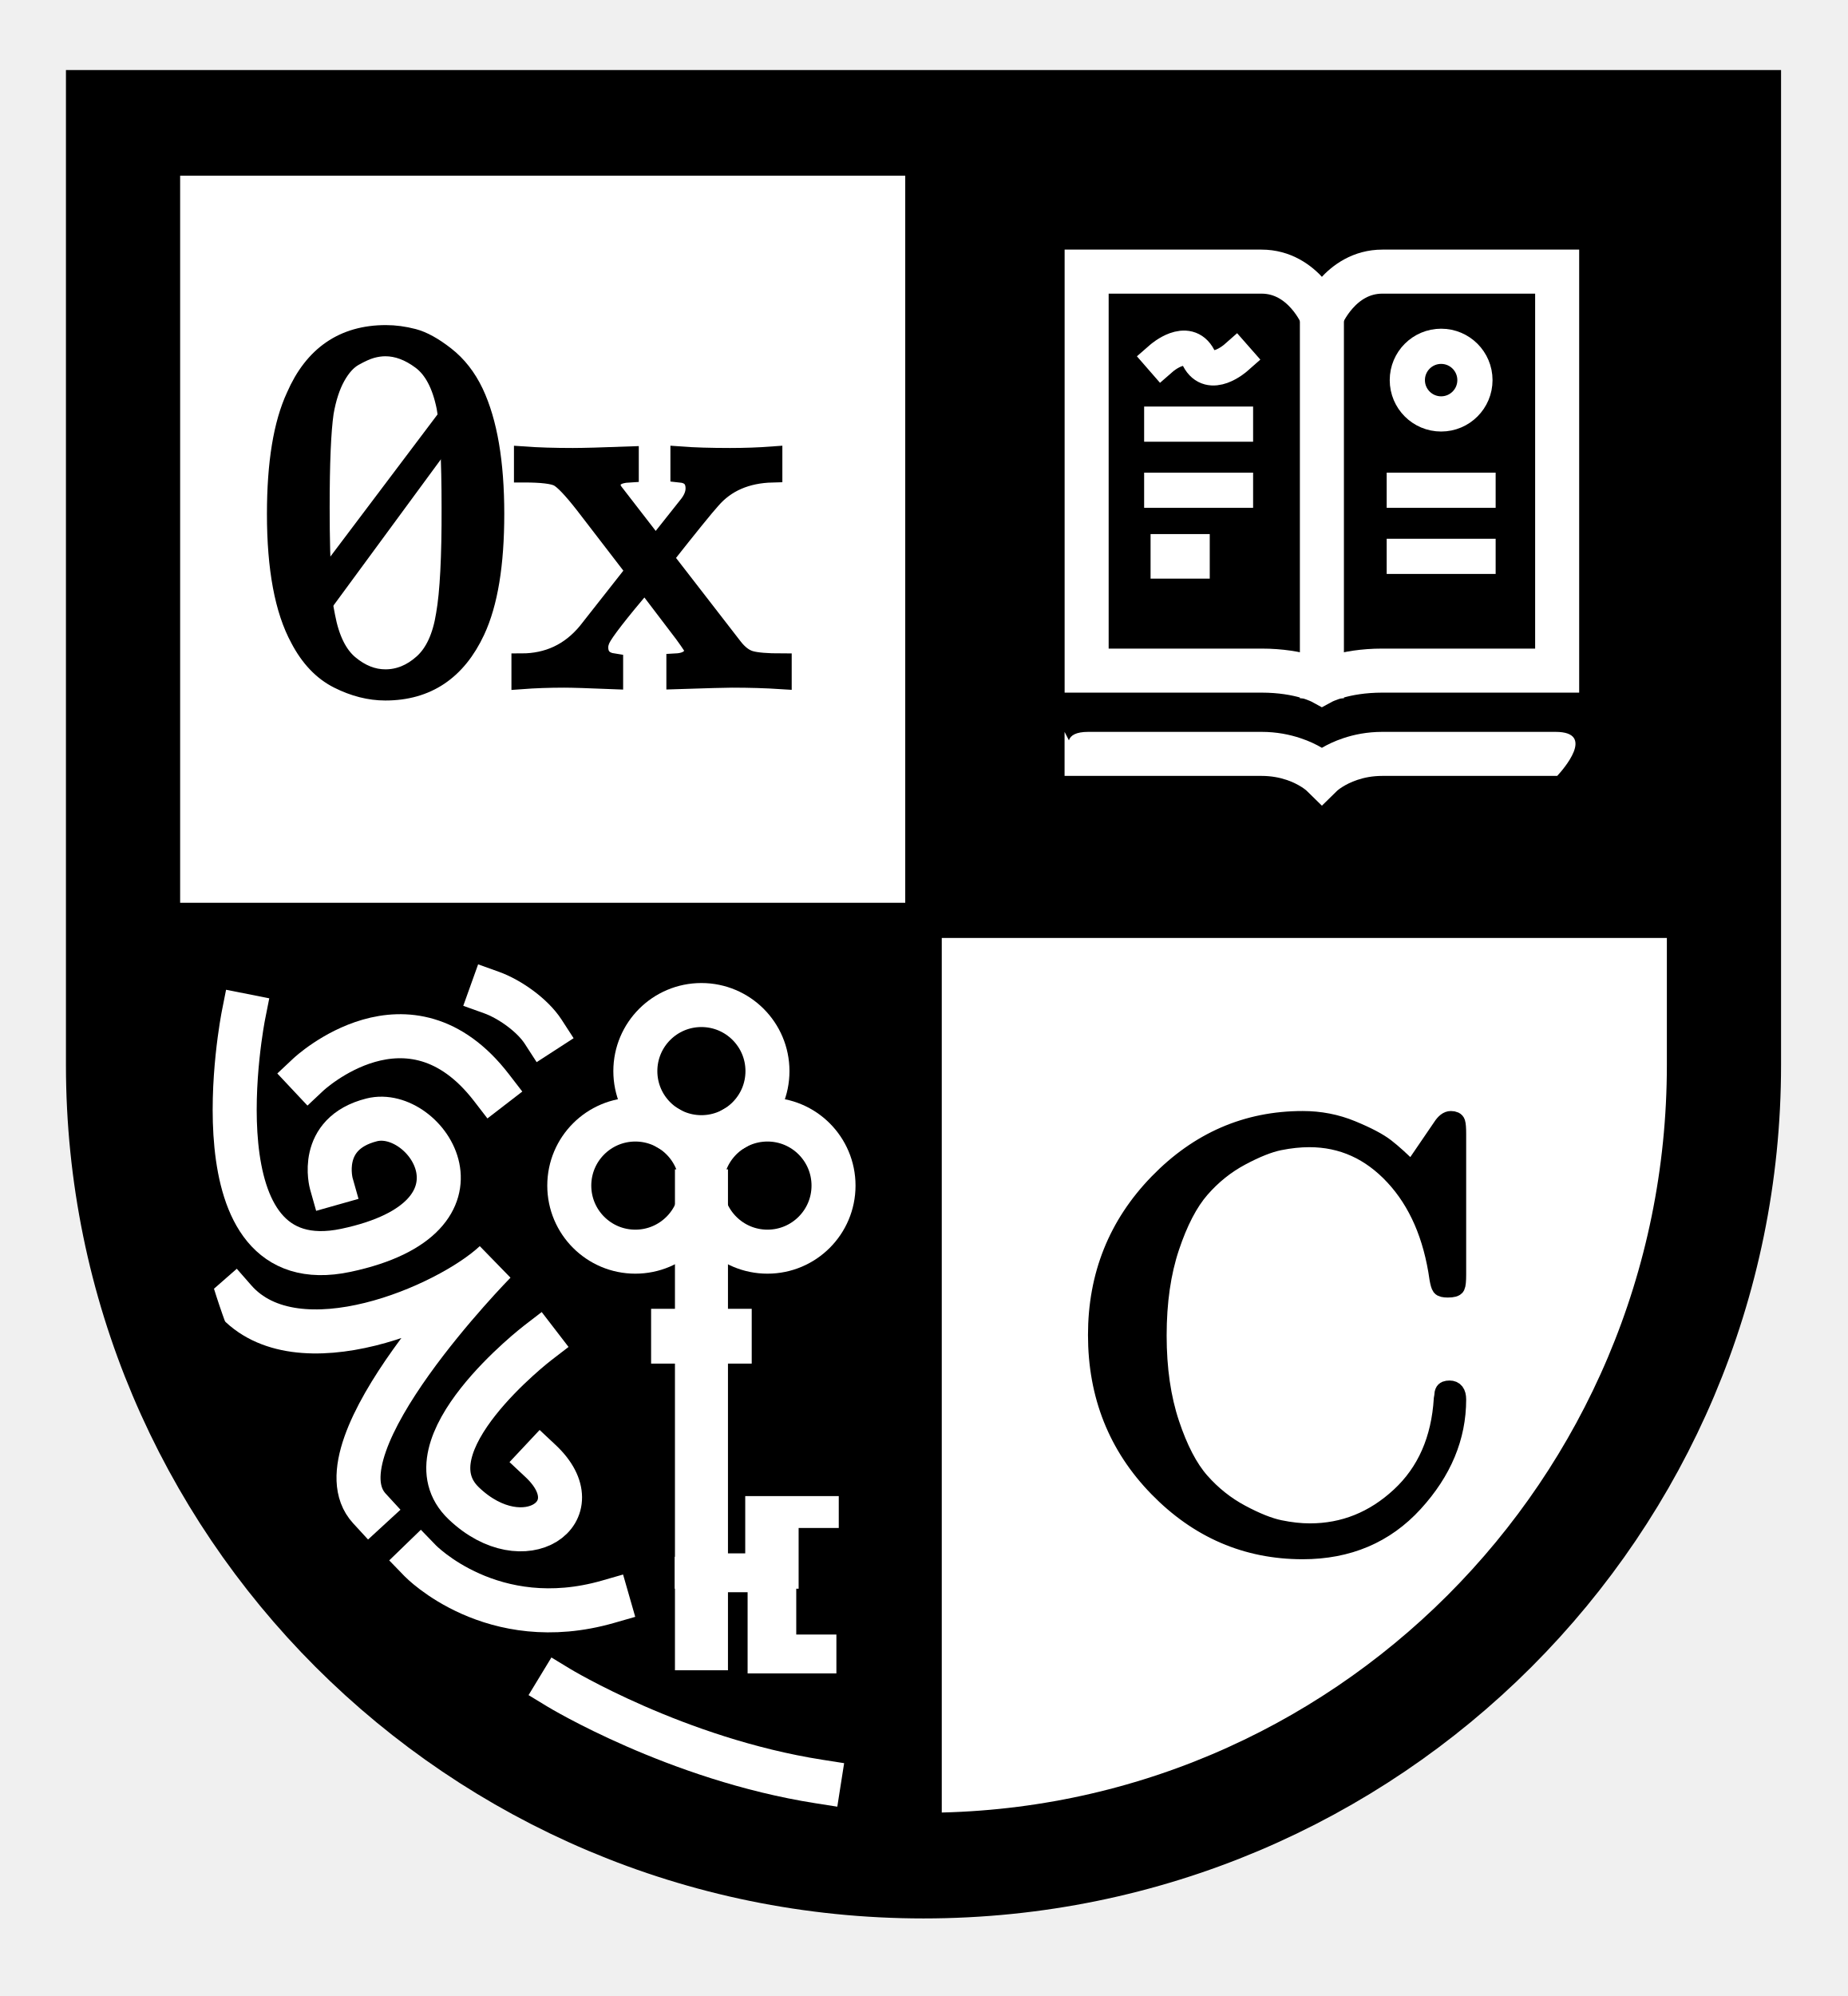
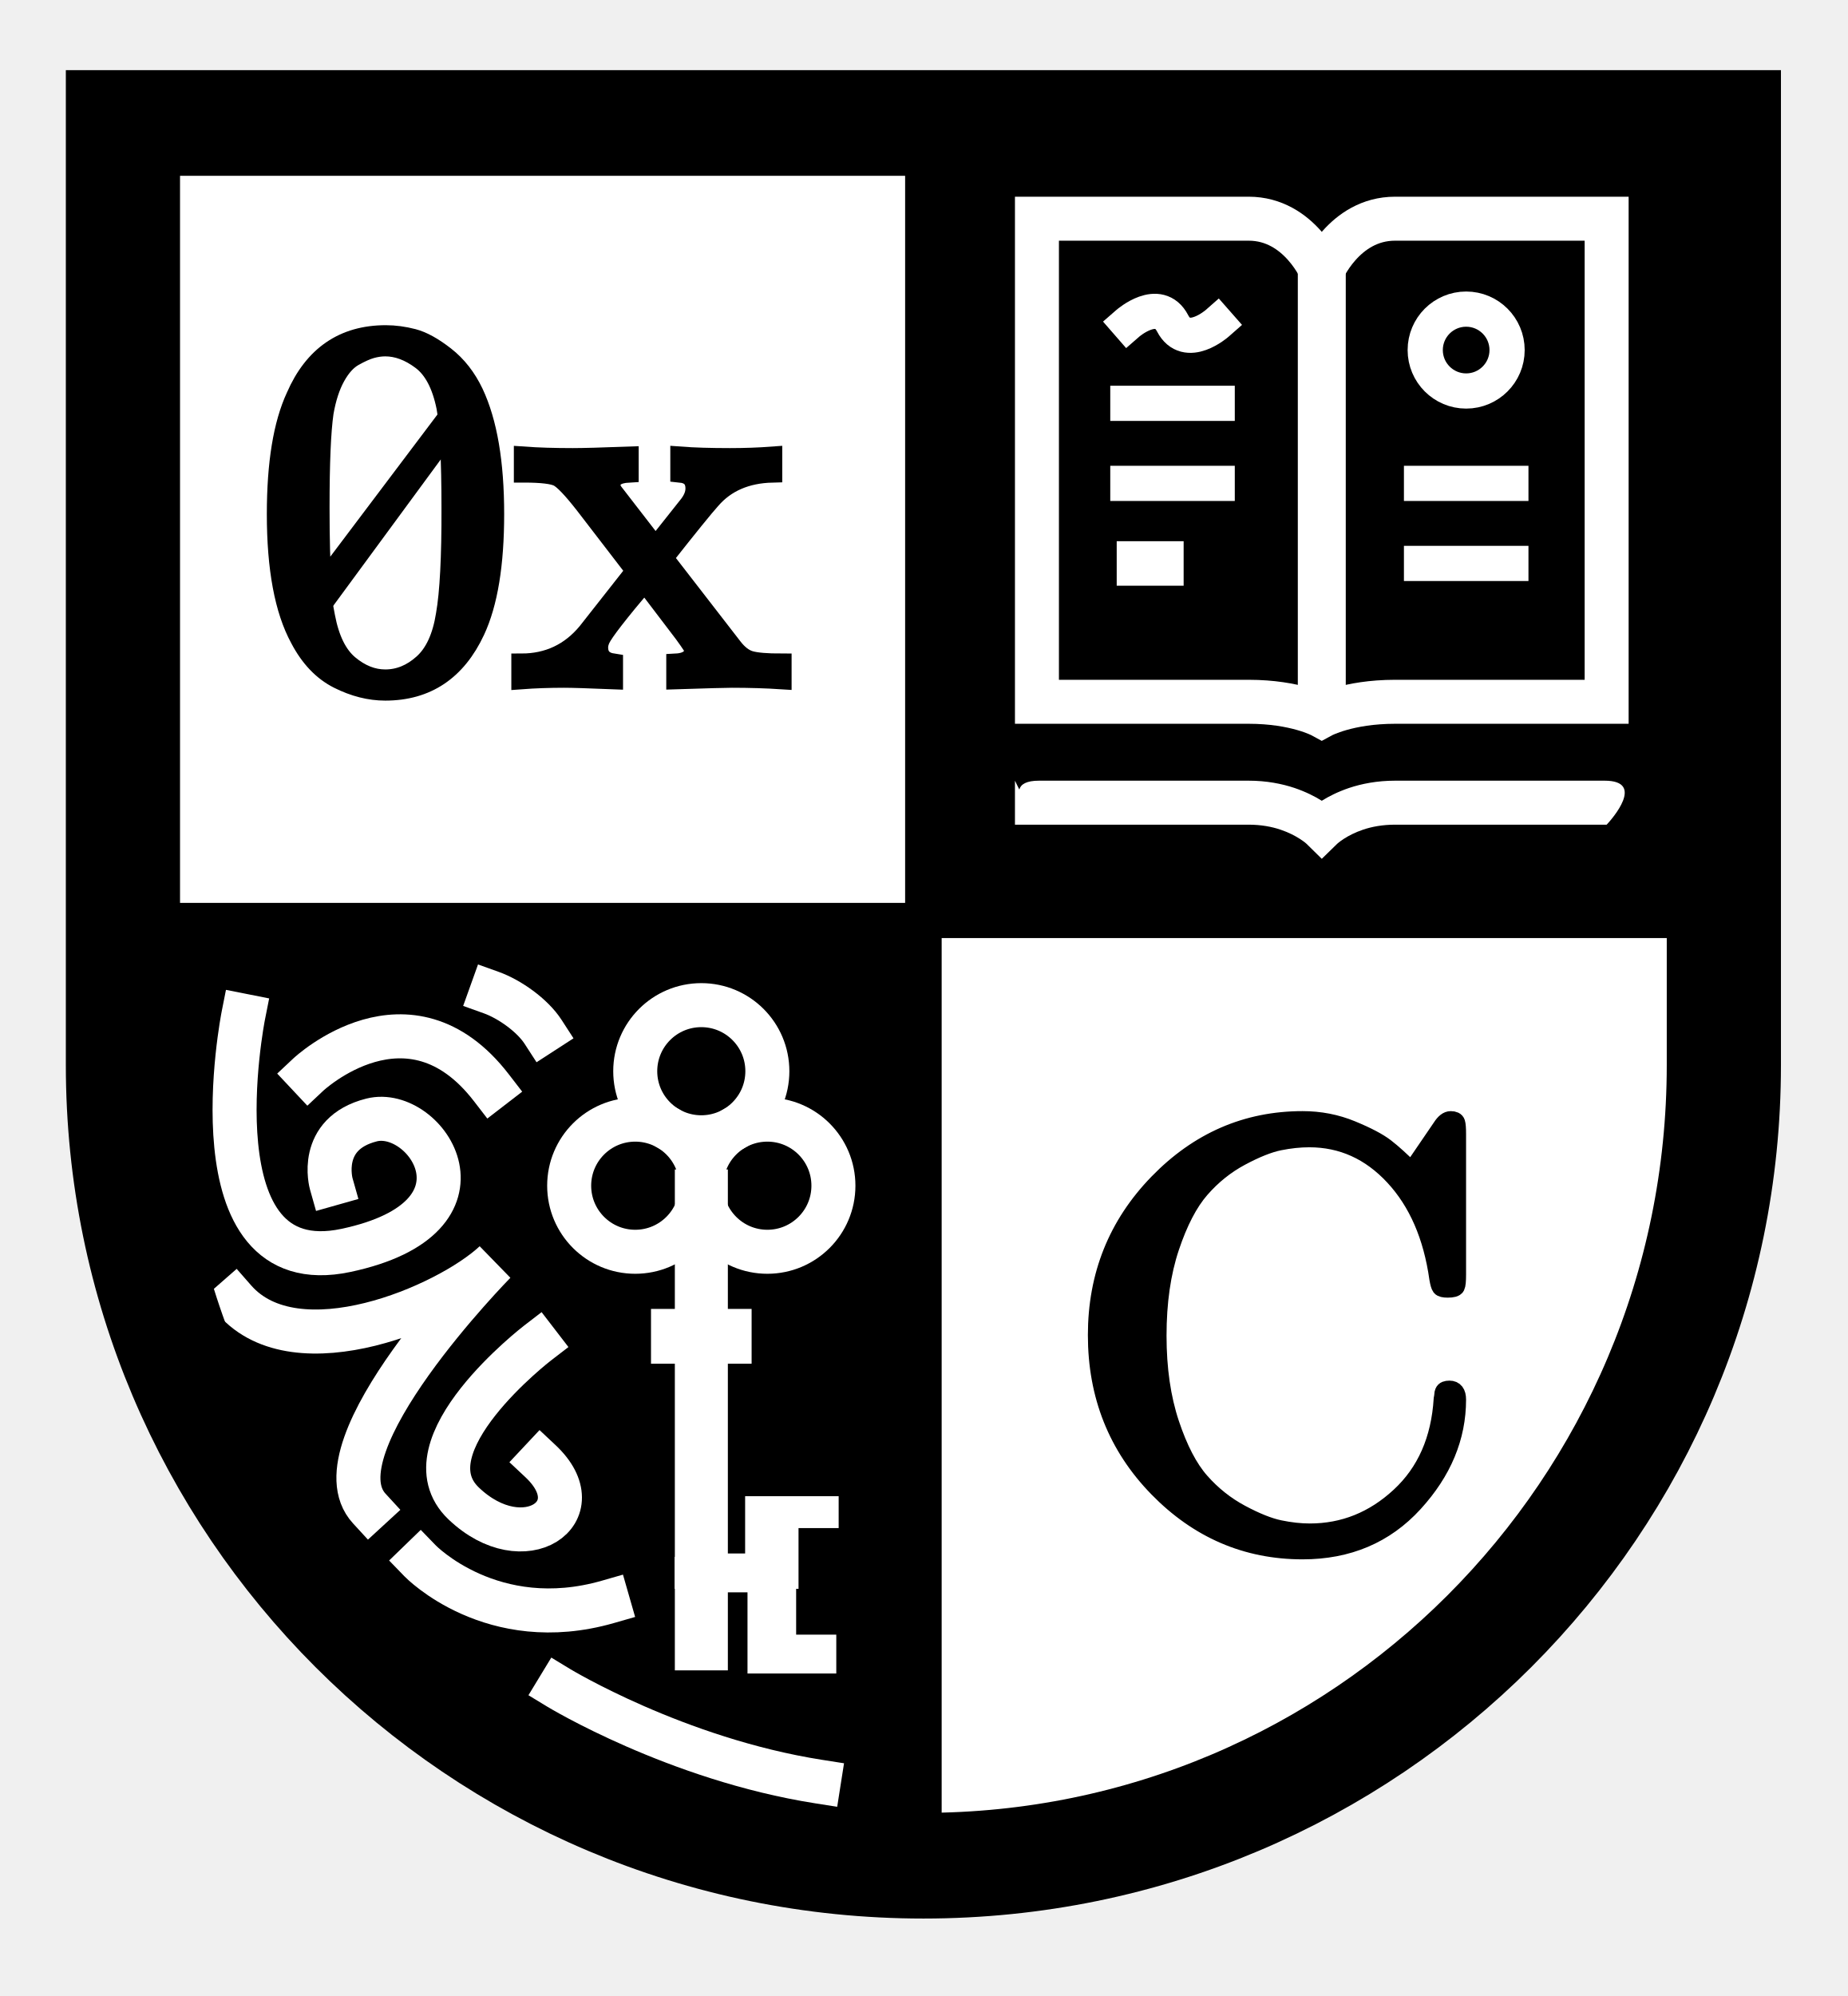
<svg xmlns="http://www.w3.org/2000/svg" width="100%" height="100%" viewBox="0 0 175 189" version="1.1" xml:space="preserve" style="fill-rule:evenodd;clip-rule:evenodd;stroke-linecap:round;stroke-miterlimit:2;">
-   <g transform="matrix(1,0,0,1,-4130.67,-3125.8)">
-     <g transform="matrix(1,0,0,1,3706.13,2890.62)">
+   <g transform="matrix(1,0,0,1,-4124.19,-3191.22)">
+     <g transform="matrix(1,0,0,1,3699.64,2956.05)">
      <g id="Crest">
        <g transform="matrix(0.740212,0,0,0.684968,112.752,-1866.53)">
          <path d="M641.782,3085.32L436.957,3085.32L436.957,3215.56C436.957,3276.68 482.808,3326.23 539.368,3326.23L539.371,3326.23C595.931,3326.23 641.782,3276.68 641.782,3215.56L641.782,3085.32Z" style="stroke:black;stroke-width:7.01px;" />
        </g>
        <g>
          <g transform="matrix(1,0,0,1,-4.25312,-2890.62)">
            <path d="M440.446,3226.66C440.446,3268.52 474.386,3302.46 516.252,3302.46L516.253,3302.46L516.253,3212.95L440.446,3212.95L440.446,3226.66Z" />
          </g>
          <g>
            <g transform="matrix(0.748661,0,0,0.748661,-42.5786,141.688)">
              <g transform="matrix(0.53579,0,0,0.53579,-337.316,-1424.32)">
                <circle cx="1944.09" cy="3171.3" r="15.597" style="fill:none;stroke:white;stroke-width:10.39px;stroke-linecap:square;" />
              </g>
              <g transform="matrix(0.53579,0,0,0.53579,-320.602,-1424.32)">
                <circle cx="1944.09" cy="3171.3" r="15.597" style="fill:none;stroke:white;stroke-width:10.39px;stroke-linecap:square;" />
              </g>
              <g transform="matrix(0.53579,0,0,0.53579,-328.959,-1438.8)">
                <circle cx="1944.09" cy="3171.3" r="15.597" style="fill:none;stroke:white;stroke-width:10.39px;stroke-linecap:square;" />
              </g>
              <g transform="matrix(1.06445,0,0,0.653427,-1373.32,-1797.38)">
                <path d="M1959.69,3171.3L1959.69,3261.96" style="fill:none;stroke:white;stroke-width:6.3px;stroke-linecap:square;" />
              </g>
              <g transform="matrix(0.897045,0,0,0.71641,-1045.26,-1998.59)">
                <path d="M1959.69,3241.71L1969.63,3241.71L1969.63,3256.04L1975.29,3256.04" style="fill:none;stroke:white;stroke-width:6.86px;stroke-linecap:square;" />
              </g>
              <g transform="matrix(0.897045,2.76852e-17,-2.21104e-17,-0.535866,-1045.26,2060.92)">
                <path d="M1959.69,3241.71L1969.63,3241.71L1969.63,3256.04L1975.29,3256.04" style="fill:none;stroke:white;stroke-width:7.53px;stroke-linecap:square;" />
              </g>
              <g transform="matrix(0.538171,0,0,1,-341.982,-2891.69)">
                <path d="M1951.33,3185.57L1968.05,3185.57" style="fill:none;stroke:white;stroke-width:6.93px;stroke-linecap:square;" />
              </g>
            </g>
            <g>
              <g transform="matrix(1,0,0,1,-1247.02,-2890.62)">
                <path d="M1694.61,3221.97C1694.61,3221.97 1689.59,3247.32 1704.33,3244.19C1719.08,3241.06 1711.93,3230.54 1706.76,3231.84C1701.6,3233.14 1702.94,3237.88 1702.94,3237.88" style="fill:none;stroke:white;stroke-width:4.17px;stroke-linecap:square;stroke-linejoin:bevel;" />
              </g>
              <g transform="matrix(1,0,0,1,-1247.02,-2891.62)">
                <path d="M1700.77,3228.54C1700.77,3228.54 1710.27,3219.62 1718.1,3229.78" style="fill:none;stroke:white;stroke-width:4.17px;stroke-linecap:square;stroke-linejoin:bevel;" />
              </g>
              <g transform="matrix(1,0,0,1,-1247.02,-2890.62)">
                <path d="M1693.79,3248.88C1699.66,3255.58 1713.91,3249.53 1718.42,3245.32C1718.42,3245.32 1701.2,3262.82 1706.54,3268.63" style="fill:none;stroke:white;stroke-width:4.17px;stroke-linecap:square;stroke-linejoin:bevel;" />
              </g>
              <g transform="matrix(1,0,0,1,-1247.02,-2890.62)">
                <path d="M1722.48,3252.96C1722.48,3252.96 1709.78,3262.73 1715.49,3268.16C1721.19,3273.59 1727.91,3268.98 1722.76,3264.15" style="fill:none;stroke:white;stroke-width:4.17px;stroke-linecap:square;stroke-linejoin:bevel;" />
              </g>
              <g transform="matrix(1,0,0,1,-1247.02,-2890.62)">
                <path d="M1711.37,3273.6C1711.37,3273.6 1718.17,3280.62 1729.14,3277.47" style="fill:none;stroke:white;stroke-width:4.17px;stroke-linecap:square;stroke-linejoin:bevel;" />
              </g>
              <g transform="matrix(1,0,0,1,-1247.02,-2890.62)">
                <path d="M1724.48,3285.61C1724.48,3285.61 1735.61,3292.37 1749.12,3294.49" style="fill:none;stroke:white;stroke-width:4.17px;stroke-linecap:square;stroke-linejoin:bevel;" />
              </g>
              <g transform="matrix(1,0,0,1,-1247.02,-2890.62)">
                <path d="M1718.1,3219.78C1719.83,3220.4 1721.99,3221.93 1723,3223.49" style="fill:none;stroke:white;stroke-width:4.17px;stroke-linecap:square;stroke-linejoin:bevel;" />
              </g>
            </g>
          </g>
        </g>
        <g>
          <g transform="matrix(1,0,0,1,-1247.02,-2890.62)">
            <path d="M1834.83,3212.95L1759.02,3212.95L1759.02,3302.46L1759.02,3302.46C1800.89,3302.46 1834.83,3268.52 1834.83,3226.66L1834.83,3212.95Z" style="fill:white;" />
          </g>
          <g transform="matrix(1.12153,0,0,1.12153,-100.273,-334.544)">
            <path d="M560.561,620.699C560.561,615.67 562.278,611.386 565.713,607.845C569.147,604.305 573.224,602.535 577.944,602.535C579.409,602.535 580.792,602.804 582.094,603.341C583.397,603.878 584.349,604.379 584.951,604.843C585.553,605.306 586.286,605.97 587.148,606.832L589.663,603.146C589.923,602.739 590.188,602.535 590.456,602.535C590.725,602.535 590.884,602.613 590.932,602.767C590.981,602.922 591.006,603.243 591.006,603.732L591.006,615.597C591.006,616.134 590.973,616.468 590.908,616.598C590.843,616.728 590.607,616.793 590.2,616.793C589.874,616.793 589.675,616.744 589.602,616.647C589.529,616.549 589.459,616.313 589.394,615.939C588.89,612.342 587.641,609.469 585.647,607.321C583.653,605.172 581.273,604.098 578.506,604.098C577.708,604.098 576.866,604.187 575.979,604.366C575.092,604.546 574.009,604.977 572.732,605.66C571.454,606.344 570.323,607.251 569.338,608.383C568.353,609.514 567.503,611.15 566.787,613.29C566.071,615.43 565.713,617.916 565.713,620.748C565.713,623.548 566.071,626.022 566.787,628.17C567.503,630.319 568.353,631.95 569.338,633.065C570.323,634.18 571.454,635.079 572.732,635.763C574.009,636.447 575.1,636.882 576.003,637.069C576.907,637.256 577.757,637.35 578.554,637.35C581.419,637.35 583.95,636.333 586.147,634.298C588.344,632.264 589.549,629.529 589.761,626.095C589.793,625.932 589.809,625.814 589.809,625.741C589.809,625.668 589.826,625.59 589.858,625.509C589.891,625.428 589.948,625.371 590.029,625.338C590.11,625.306 590.216,625.289 590.346,625.289C590.786,625.289 591.006,625.574 591.006,626.144C591.006,629.318 589.789,632.235 587.356,634.896C584.922,637.557 581.785,638.888 577.944,638.888C573.208,638.888 569.127,637.13 565.7,633.615C562.274,630.099 560.561,625.794 560.561,620.699Z" style="fill-rule:nonzero;stroke:black;stroke-width:1.49px;stroke-linecap:square;" />
          </g>
        </g>
        <g>
          <g transform="matrix(1,0,0,1,-4.25312,-2890.62)">
            <rect x="516.253" y="3137.44" width="75.807" height="75.51" />
          </g>
-           <g>
+           <g transform="matrix(1.21079,0,0,1.21079,-115.878,-60.0169)">
            <g transform="matrix(1,0,0,1,-1247.02,-2890.62)">
-               <path d="M1796.75,3190.4C1796.75,3190.4 1794.73,3189.3 1791.03,3189.3L1774.47,3189.3L1774.47,3151.52L1791.03,3151.52C1795.04,3151.52 1796.75,3155.7 1796.75,3155.7C1796.75,3155.7 1798.46,3151.52 1802.48,3151.52L1819.03,3151.52L1819.03,3189.3L1802.48,3189.3C1798.78,3189.3 1796.75,3190.4 1796.75,3190.4Z" style="fill:none;stroke:white;stroke-width:4.17px;stroke-linecap:butt;" />
+               <path d="M1796.75,3190.4C1796.75,3190.4 1794.73,3189.3 1791.03,3189.3L1774.47,3189.3L1774.47,3151.52L1791.03,3151.52C1795.04,3151.52 1796.75,3155.7 1796.75,3155.7C1796.75,3155.7 1798.46,3151.52 1802.48,3151.52L1819.03,3151.52L1819.03,3189.3L1802.48,3189.3C1798.78,3189.3 1796.75,3190.4 1796.75,3190.4Z" style="fill:none;stroke:white;stroke-width:3.44px;stroke-linecap:butt;" />
            </g>
            <g transform="matrix(0.205265,0,0,0.205265,161.968,-379.784)">
-               <circle cx="1944.09" cy="3171.3" r="15.597" style="fill:none;stroke:white;stroke-width:16.24px;stroke-linecap:square;" />
+               <circle cx="1944.09" cy="3171.3" r="15.597" style="fill:none;stroke:white;stroke-width:13.41px;stroke-linecap:square;" />
            </g>
            <g transform="matrix(0.5,0,0,1,-355.731,-2871.84)">
-               <path d="M1780.58,3159.7L1787.57,3159.7" style="fill:none;stroke:white;stroke-width:4.22px;stroke-linecap:square;stroke-linejoin:bevel;" />
+               <path d="M1780.58,3159.7L1787.57,3159.7" style="fill:none;stroke:white;stroke-width:3.48px;stroke-linecap:square;stroke-linejoin:bevel;" />
            </g>
            <g transform="matrix(1,0,0,1,-1247.02,-2889.27)">
-               <path d="M1772.79,3194.55L1772.38,3193.75L1772.38,3197.92L1791.03,3197.92C1791.96,3197.92 1792.76,3198.08 1793.41,3198.3C1794.63,3198.71 1795.29,3199.31 1795.29,3199.31L1796.75,3200.74L1798.21,3199.31C1798.21,3199.31 1798.88,3198.71 1800.1,3198.3C1800.75,3198.08 1801.54,3197.92 1802.48,3197.92L1819.03,3197.92L1819.08,3197.87C1819.5,3197.41 1822.78,3193.75 1818.87,3193.75L1802.48,3193.75C1801.02,3193.75 1799.78,3194.01 1798.77,3194.35C1797.96,3194.62 1797.28,3194.95 1796.75,3195.26C1796.22,3194.95 1795.55,3194.62 1794.73,3194.35C1793.72,3194.01 1792.48,3193.75 1791.03,3193.75L1774.63,3193.75C1773.46,3193.75 1772.94,3194.08 1772.79,3194.55Z" style="fill:white;" />
+               <path d="M1773.09,3194.81L1772.75,3194.12L1772.75,3197.56L1791.03,3197.56C1792,3197.56 1792.84,3197.72 1793.52,3197.95C1794.83,3198.39 1795.55,3199.05 1795.55,3199.05L1796.75,3200.23L1797.96,3199.05C1797.96,3199.05 1798.67,3198.39 1799.98,3197.95C1800.66,3197.72 1801.5,3197.56 1802.48,3197.56L1819.03,3197.56L1819.07,3197.52C1819.42,3197.14 1822.1,3194.12 1818.87,3194.12L1802.48,3194.12C1801.07,3194.12 1799.87,3194.36 1798.88,3194.69C1798,3194.99 1797.29,3195.35 1796.75,3195.69C1796.21,3195.35 1795.5,3194.99 1794.62,3194.69C1793.63,3194.36 1792.43,3194.12 1791.03,3194.12L1774.63,3194.12C1773.64,3194.12 1773.21,3194.4 1773.09,3194.81Z" style="fill:white;" />
            </g>
            <g transform="matrix(1,0,0,1,-1247.02,-2890.62)">
-               <path d="M1796.75,3155.7L1796.75,3191.92" style="fill:none;stroke:white;stroke-width:4.17px;stroke-linecap:butt;" />
+               <path d="M1796.75,3155.7L1796.75,3190.4" style="fill:none;stroke:white;stroke-width:3.75px;stroke-linecap:butt;" />
            </g>
            <g transform="matrix(1,0,0,1,-1246.02,-2890.62)">
-               <path d="M1780.58,3159.7C1780.58,3159.7 1782.99,3157.6 1784.08,3159.7C1785.17,3161.81 1787.57,3159.7 1787.57,3159.7" style="fill:none;stroke:white;stroke-width:3.33px;stroke-linecap:square;stroke-linejoin:bevel;" />
+               <path d="M1780.58,3159.7C1780.58,3159.7 1782.99,3157.6 1784.08,3159.7C1785.17,3161.81 1787.57,3159.7 1787.57,3159.7" style="fill:none;stroke:white;stroke-width:2.75px;stroke-linecap:square;stroke-linejoin:bevel;" />
            </g>
            <g transform="matrix(1,0,0,1,-1246.02,-2884.36)">
-               <path d="M1780.58,3159.7L1787.57,3159.7" style="fill:none;stroke:white;stroke-width:3.33px;stroke-linecap:square;stroke-linejoin:bevel;" />
+               <path d="M1780.58,3159.7L1787.57,3159.7" style="fill:none;stroke:white;stroke-width:2.75px;stroke-linecap:square;stroke-linejoin:bevel;" />
            </g>
            <g transform="matrix(1,0,0,1,-1223.05,-2878.1)">
-               <path d="M1780.58,3159.7L1787.57,3159.7" style="fill:none;stroke:white;stroke-width:3.33px;stroke-linecap:square;stroke-linejoin:bevel;" />
+               <path d="M1780.58,3159.7L1787.57,3159.7" style="fill:none;stroke:white;stroke-width:2.75px;stroke-linecap:square;stroke-linejoin:bevel;" />
            </g>
            <g transform="matrix(1,0,0,1,-1246.02,-2878.1)">
-               <path d="M1780.58,3159.7L1787.57,3159.7" style="fill:none;stroke:white;stroke-width:3.33px;stroke-linecap:square;stroke-linejoin:bevel;" />
+               <path d="M1780.58,3159.7L1787.57,3159.7" style="fill:none;stroke:white;stroke-width:2.75px;stroke-linecap:square;stroke-linejoin:bevel;" />
            </g>
            <g transform="matrix(1,0,0,1,-1223.05,-2871.84)">
-               <path d="M1780.58,3159.7L1787.57,3159.7" style="fill:none;stroke:white;stroke-width:3.33px;stroke-linecap:square;stroke-linejoin:bevel;" />
+               <path d="M1780.58,3159.7L1787.57,3159.7" style="fill:none;stroke:white;stroke-width:2.75px;stroke-linecap:square;stroke-linejoin:bevel;" />
            </g>
          </g>
        </g>
        <g>
          <g transform="matrix(1,0,0,1,-1247.02,-2890.62)">
            <rect x="1683.22" y="3137.44" width="75.807" height="75.51" style="fill:white;" />
          </g>
          <g transform="matrix(1,0,0,1,0,1)">
            <g transform="matrix(0.279144,0,0,0.279144,48.1768,138.859)">
              <path d="M1442.2,515.81C1442.2,498.631 1444.37,485.361 1448.71,476.001C1454.76,462.075 1464.92,455.112 1479.19,455.112C1482.21,455.112 1485.31,455.526 1488.48,456.353C1491.64,457.181 1495.24,459.164 1499.26,462.303C1503.29,465.442 1506.53,469.58 1508.98,474.717C1513.66,484.648 1516,498.345 1516,515.81C1516,532.875 1513.83,546.059 1509.49,555.362C1503.16,568.945 1493,575.737 1479.02,575.737C1473.77,575.737 1468.47,574.396 1463.13,571.713C1457.8,569.031 1453.45,564.465 1450.08,558.015C1444.83,548.37 1442.2,534.301 1442.2,515.81ZM1458.64,550.653C1460.07,558.244 1462.74,563.68 1466.64,566.962C1470.56,570.243 1474.68,571.884 1479.02,571.884C1483.7,571.884 1487.99,570.129 1491.9,566.619C1495.81,563.109 1498.36,557.559 1499.56,549.968C1500.88,542.491 1501.5,530.392 1501.45,513.669C1501.45,505.559 1501.3,498.662 1501.02,492.978M1500.23,482.977C1500.08,481.699 1499.91,480.543 1499.73,479.511C1498.19,471.92 1495.38,466.598 1491.3,463.545C1487.22,460.491 1483.12,458.964 1479.02,458.964C1477.48,458.964 1475.89,459.193 1474.27,459.649C1472.64,460.106 1470.65,460.991 1468.32,462.303C1465.98,463.616 1463.91,465.899 1462.11,469.152C1460.31,472.405 1458.98,476.486 1458.13,481.394C1457.21,487.73 1456.76,498.488 1456.76,513.669C1456.76,524.284 1456.99,532.962 1457.44,539.732L1500.23,482.977Z" style="stroke:black;stroke-width:6.72px;stroke-linecap:square;stroke-miterlimit:1.5;" />
            </g>
            <g transform="matrix(0.978843,0,0,0.978843,-46.8498,-325.798)">
              <path d="M532.021,637.789L532.021,636.251C534.625,636.251 536.758,635.25 538.418,633.248C538.418,633.248 539.98,631.263 543.105,627.291L538.149,620.846C536.977,619.349 536.135,618.466 535.622,618.197C535.11,617.928 533.991,617.794 532.265,617.794L532.265,616.232C533.633,616.329 535.211,616.378 537.002,616.378C537.995,616.378 539.801,616.329 542.422,616.232L542.422,617.794C541.25,617.859 540.664,618.274 540.664,619.039C540.664,619.3 540.81,619.601 541.103,619.943L545.01,624.996L548.11,621.09C548.615,620.488 548.867,619.902 548.867,619.332C548.867,618.405 548.379,617.892 547.402,617.794L547.402,616.232C548.704,616.329 550.307,616.378 552.212,616.378C553.644,616.378 555.011,616.329 556.313,616.232L556.313,617.794C553.774,617.859 551.788,618.722 550.356,620.382C549.721,621.082 548.191,622.97 545.766,626.046L552.456,634.689C552.993,635.389 553.563,635.824 554.165,635.995C554.767,636.166 555.784,636.251 557.217,636.251L557.217,637.789C555.719,637.692 554.116,637.643 552.407,637.643C551.805,637.643 550.006,637.692 547.011,637.789L547.011,636.251C547.614,636.219 548.065,636.068 548.366,635.8C548.668,635.531 548.818,635.258 548.818,634.982C548.818,634.851 548.468,634.306 547.768,633.346L543.96,628.341C541.421,631.336 539.988,633.183 539.663,633.883C539.533,634.176 539.468,634.445 539.468,634.689C539.468,635.584 539.948,636.105 540.908,636.251L540.908,637.789C538.515,637.692 536.937,637.643 536.172,637.643C534.707,637.643 533.323,637.692 532.021,637.789Z" style="fill-rule:nonzero;stroke:black;stroke-width:1.92px;stroke-linecap:square;" />
            </g>
          </g>
        </g>
        <g>
          <g transform="matrix(1,0,0,0.925367,-4.25312,-2644.15)">
            <path d="M516.253,3302.46L516.253,3124.13" style="fill:none;stroke:black;stroke-width:3.46px;" />
          </g>
          <g transform="matrix(1,0,0,1,-4.25312,-2890.97)">
            <path d="M440.446,3213.3L592.06,3213.3" style="fill:none;stroke:black;stroke-width:3.33px;" />
          </g>
          <g transform="matrix(0.740212,0,0,0.684968,112.752,-1866.53)">
            <path d="M641.782,3085.32L436.957,3085.32L436.957,3215.56C436.957,3276.68 482.808,3326.23 539.368,3326.23L539.371,3326.23C595.931,3326.23 641.782,3276.68 641.782,3215.56L641.782,3085.32Z" style="fill:none;stroke:black;stroke-width:14.61px;" />
          </g>
        </g>
      </g>
    </g>
  </g>
</svg>
